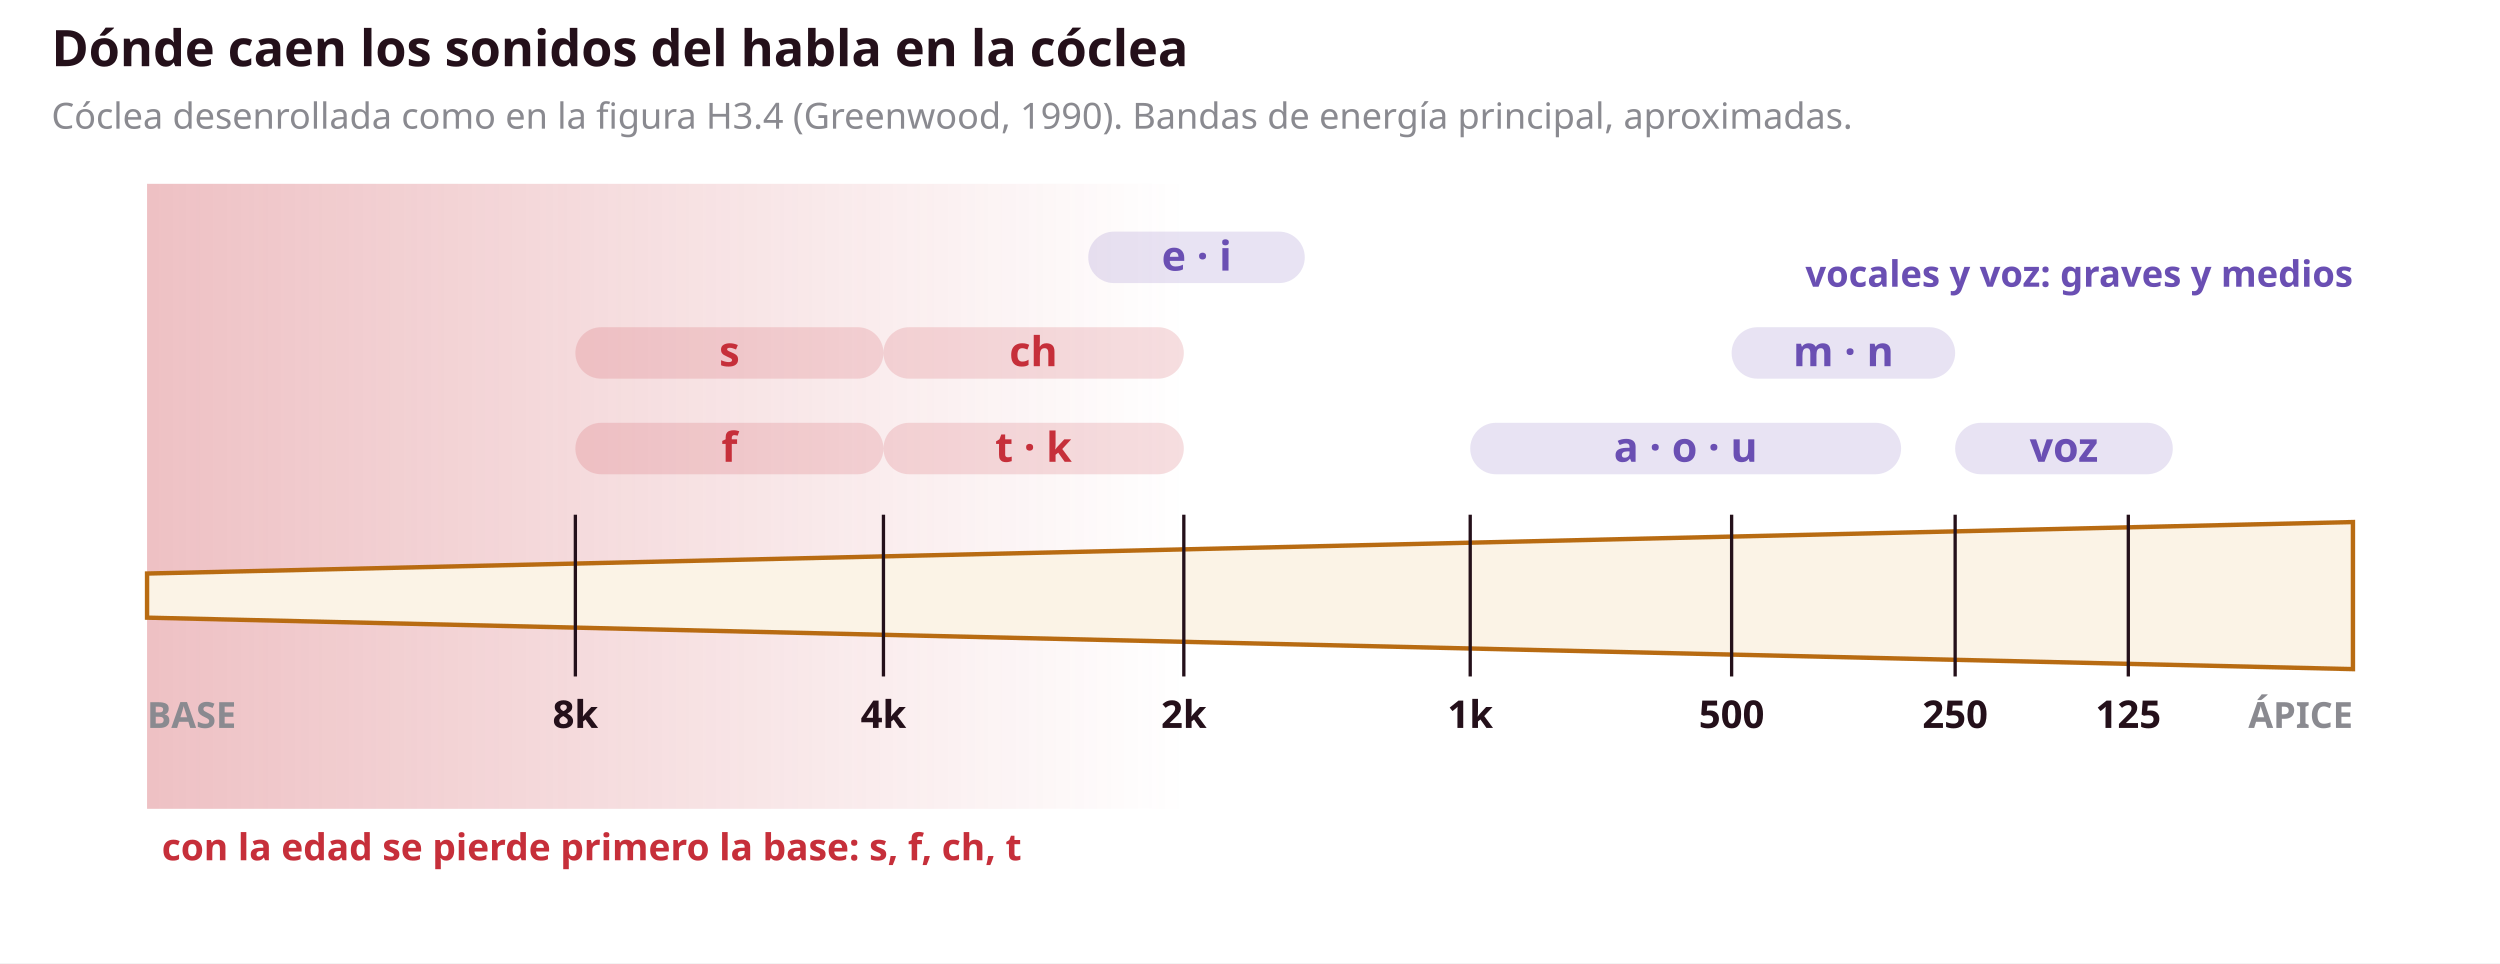
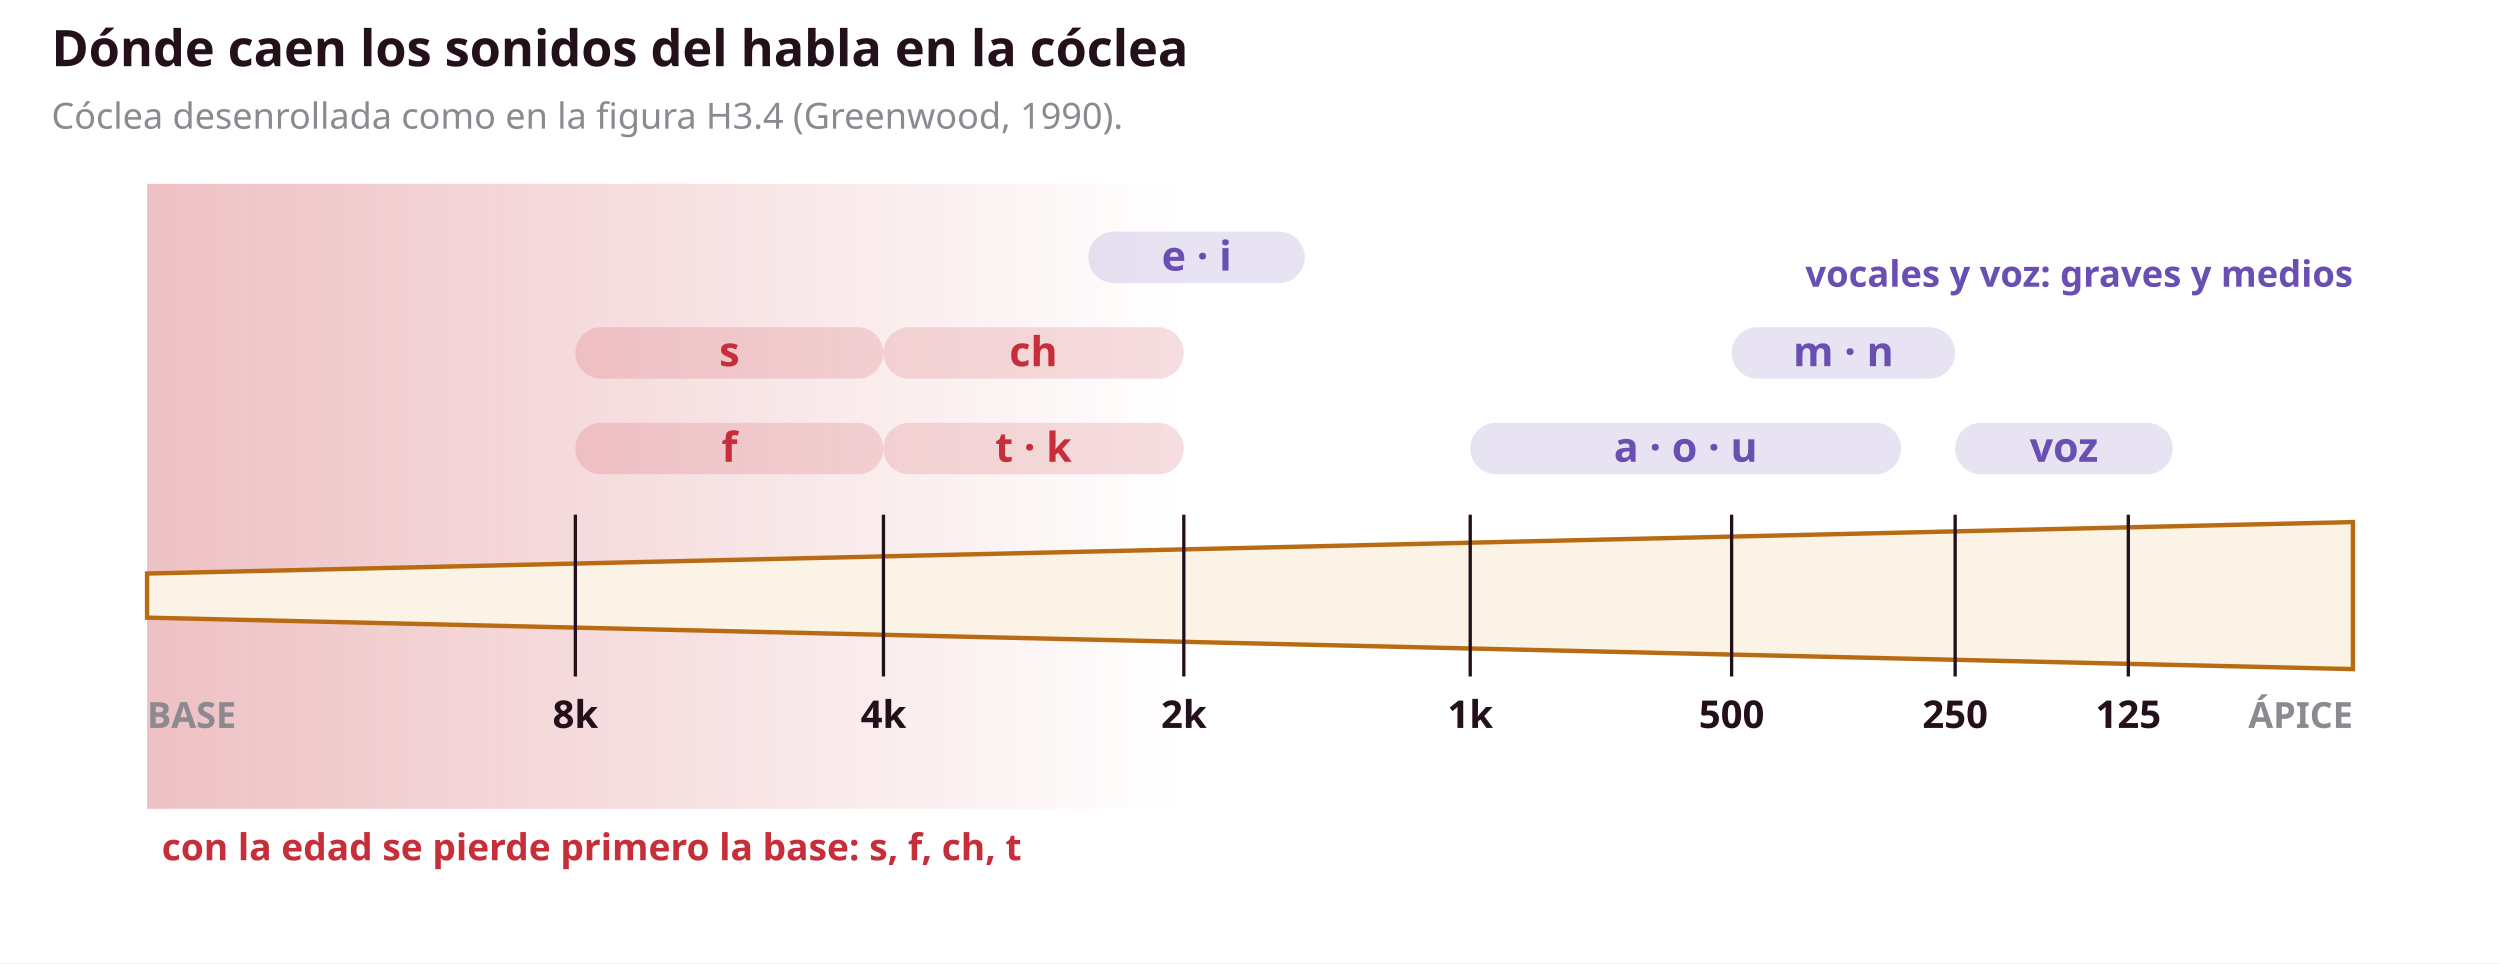
<svg xmlns="http://www.w3.org/2000/svg" viewBox="0 0 680 262" width="680" height="262">
  <defs>
    <marker id="p-tinta" markerWidth="6" markerHeight="6" refX="5" refY="3" markerUnits="userSpaceOnUse" orient="auto">
      <path d="M0,0 L6,3 L0,6 z" fill="#24101a" />
    </marker>
    <marker id="p-od" markerWidth="6" markerHeight="6" refX="5" refY="3" markerUnits="userSpaceOnUse" orient="auto">
      <path d="M0,0 L6,3 L0,6 z" fill="#c62f3a" />
    </marker>
    <marker id="p-osea" markerWidth="6" markerHeight="6" refX="5" refY="3" markerUnits="userSpaceOnUse" orient="auto">
      <path d="M0,0 L6,3 L0,6 z" fill="#b86b12" />
    </marker>
    <marker id="p-verde" markerWidth="6" markerHeight="6" refX="5" refY="3" markerUnits="userSpaceOnUse" orient="auto">
      <path d="M0,0 L6,3 L0,6 z" fill="#2e8540" />
    </marker>
    <marker id="p-azul" markerWidth="6" markerHeight="6" refX="5" refY="3" markerUnits="userSpaceOnUse" orient="auto">
      <path d="M0,0 L6,3 L0,6 z" fill="#2c5cb0" />
    </marker>
    <marker id="p-tenue" markerWidth="6" markerHeight="6" refX="5" refY="3" markerUnits="userSpaceOnUse" orient="auto">
      <path d="M0,0 L6,3 L0,6 z" fill="#8a8a90" />
    </marker>
  </defs>
  <rect width="680" height="262" fill="#fff" />
  <defs>
    <linearGradient id="edad" x1="0" x2="1">
      <stop offset="0" stop-color="#c62f3a" stop-opacity=".30" />
      <stop offset="1" stop-color="#c62f3a" stop-opacity="0" />
    </linearGradient>
  </defs>
  <rect x="40" y="50" width="282.0" height="170" fill="url(#edad)" />
  <text x="44.0" y="234.0" font-family="'Plus Jakarta Sans', sans-serif" font-size="10.1" fill="#c62f3a" text-anchor="start" font-weight="700">con la edad se pierde primero la base: s, f, ch, t</text>
  <polygon points="40,156 640,142 640,182 40,168" fill="#fbf3e6" stroke="#b86b12" stroke-width="1.2" />
  <line x1="156.5" y1="140.0" x2="156.5" y2="184.0" stroke="#24101a" stroke-width="0.9" />
  <text x="156.5" y="198.0" font-family="'Plus Jakarta Sans', sans-serif" font-size="10.4" fill="#24101a" text-anchor="middle" font-weight="700">8k</text>
  <line x1="240.3" y1="140.0" x2="240.3" y2="184.0" stroke="#24101a" stroke-width="0.9" />
  <text x="240.3" y="198.0" font-family="'Plus Jakarta Sans', sans-serif" font-size="10.4" fill="#24101a" text-anchor="middle" font-weight="700">4k</text>
  <line x1="322.0" y1="140.0" x2="322.0" y2="184.0" stroke="#24101a" stroke-width="0.9" />
  <text x="322.0" y="198.0" font-family="'Plus Jakarta Sans', sans-serif" font-size="10.4" fill="#24101a" text-anchor="middle" font-weight="700">2k</text>
  <line x1="399.9" y1="140.0" x2="399.9" y2="184.0" stroke="#24101a" stroke-width="0.9" />
  <text x="399.9" y="198.0" font-family="'Plus Jakarta Sans', sans-serif" font-size="10.4" fill="#24101a" text-anchor="middle" font-weight="700">1k</text>
  <line x1="471.0" y1="140.0" x2="471.0" y2="184.0" stroke="#24101a" stroke-width="0.9" />
  <text x="471.0" y="198.0" font-family="'Plus Jakarta Sans', sans-serif" font-size="10.4" fill="#24101a" text-anchor="middle" font-weight="700">500</text>
  <line x1="531.8" y1="140.0" x2="531.8" y2="184.0" stroke="#24101a" stroke-width="0.9" />
  <text x="531.8" y="198.0" font-family="'Plus Jakarta Sans', sans-serif" font-size="10.4" fill="#24101a" text-anchor="middle" font-weight="700">250</text>
  <line x1="578.9" y1="140.0" x2="578.9" y2="184.0" stroke="#24101a" stroke-width="0.9" />
  <text x="578.9" y="198.0" font-family="'Plus Jakarta Sans', sans-serif" font-size="10.4" fill="#24101a" text-anchor="middle" font-weight="700">125</text>
  <text x="40.0" y="198.0" font-family="'Plus Jakarta Sans', sans-serif" font-size="9.8" fill="#8a8a90" text-anchor="start" font-weight="700">BASE</text>
  <text x="640.0" y="198.0" font-family="'Plus Jakarta Sans', sans-serif" font-size="9.8" fill="#8a8a90" text-anchor="end" font-weight="700">ÁPICE</text>
  <rect x="531.8" y="115.0" width="59.2" height="14" rx="7" fill="#6a4fb3" opacity=".16" />
  <text x="561.4" y="125.6" font-family="'Plus Jakarta Sans', sans-serif" font-size="11.2" fill="#6a4fb3" text-anchor="middle" font-weight="700">voz</text>
  <rect x="471.0" y="89.0" width="60.8" height="14" rx="7" fill="#6a4fb3" opacity=".16" />
  <text x="501.4" y="99.6" font-family="'Plus Jakarta Sans', sans-serif" font-size="11.2" fill="#6a4fb3" text-anchor="middle" font-weight="700">m · n</text>
  <rect x="399.9" y="115.0" width="117.2" height="14" rx="7" fill="#6a4fb3" opacity=".16" />
  <text x="458.5" y="125.6" font-family="'Plus Jakarta Sans', sans-serif" font-size="11.2" fill="#6a4fb3" text-anchor="middle" font-weight="700">a · o · u</text>
  <rect x="296.0" y="63.0" width="58.9" height="14" rx="7" fill="#6a4fb3" opacity=".16" />
  <text x="325.5" y="73.6" font-family="'Plus Jakarta Sans', sans-serif" font-size="11.2" fill="#6a4fb3" text-anchor="middle" font-weight="700">e · i</text>
  <rect x="240.3" y="115.0" width="81.7" height="14" rx="7" fill="#c62f3a" opacity=".16" />
  <text x="281.1" y="125.6" font-family="'Plus Jakarta Sans', sans-serif" font-size="11.2" fill="#c62f3a" text-anchor="middle" font-weight="700">t · k</text>
  <rect x="240.3" y="89.0" width="81.7" height="14" rx="7" fill="#c62f3a" opacity=".16" />
  <text x="281.1" y="99.6" font-family="'Plus Jakarta Sans', sans-serif" font-size="11.2" fill="#c62f3a" text-anchor="middle" font-weight="700">ch</text>
  <rect x="156.5" y="115.0" width="83.8" height="14" rx="7" fill="#c62f3a" opacity=".16" />
  <text x="198.4" y="125.6" font-family="'Plus Jakarta Sans', sans-serif" font-size="11.2" fill="#c62f3a" text-anchor="middle" font-weight="700">f</text>
  <rect x="156.5" y="89.0" width="83.8" height="14" rx="7" fill="#c62f3a" opacity=".16" />
  <text x="198.4" y="99.6" font-family="'Plus Jakarta Sans', sans-serif" font-size="11.2" fill="#c62f3a" text-anchor="middle" font-weight="700">s</text>
  <text x="640.0" y="78.0" font-family="'Plus Jakarta Sans', sans-serif" font-size="9.9" fill="#6a4fb3" text-anchor="end" font-weight="700">vocales y voz: graves y medios</text>
  <text x="14.0" y="18.0" font-family="'Plus Jakarta Sans', sans-serif" font-size="13.7" fill="#24101a" text-anchor="start" font-weight="700">Dónde caen los sonidos del habla en la cóclea</text>
-   <text x="14.0" y="35.0" font-family="'Plus Jakarta Sans', sans-serif" font-size="9.8" fill="#8a8a90" text-anchor="start" font-weight="400">Cóclea desenrollada como en la figura H3.4 (Greenwood, 1990). Bandas de energía principal, aproximadas.</text>
+   <text x="14.0" y="35.0" font-family="'Plus Jakarta Sans', sans-serif" font-size="9.8" fill="#8a8a90" text-anchor="start" font-weight="400">Cóclea desenrollada como en la figura H3.4 (Greenwood, 1990).</text>
</svg>
